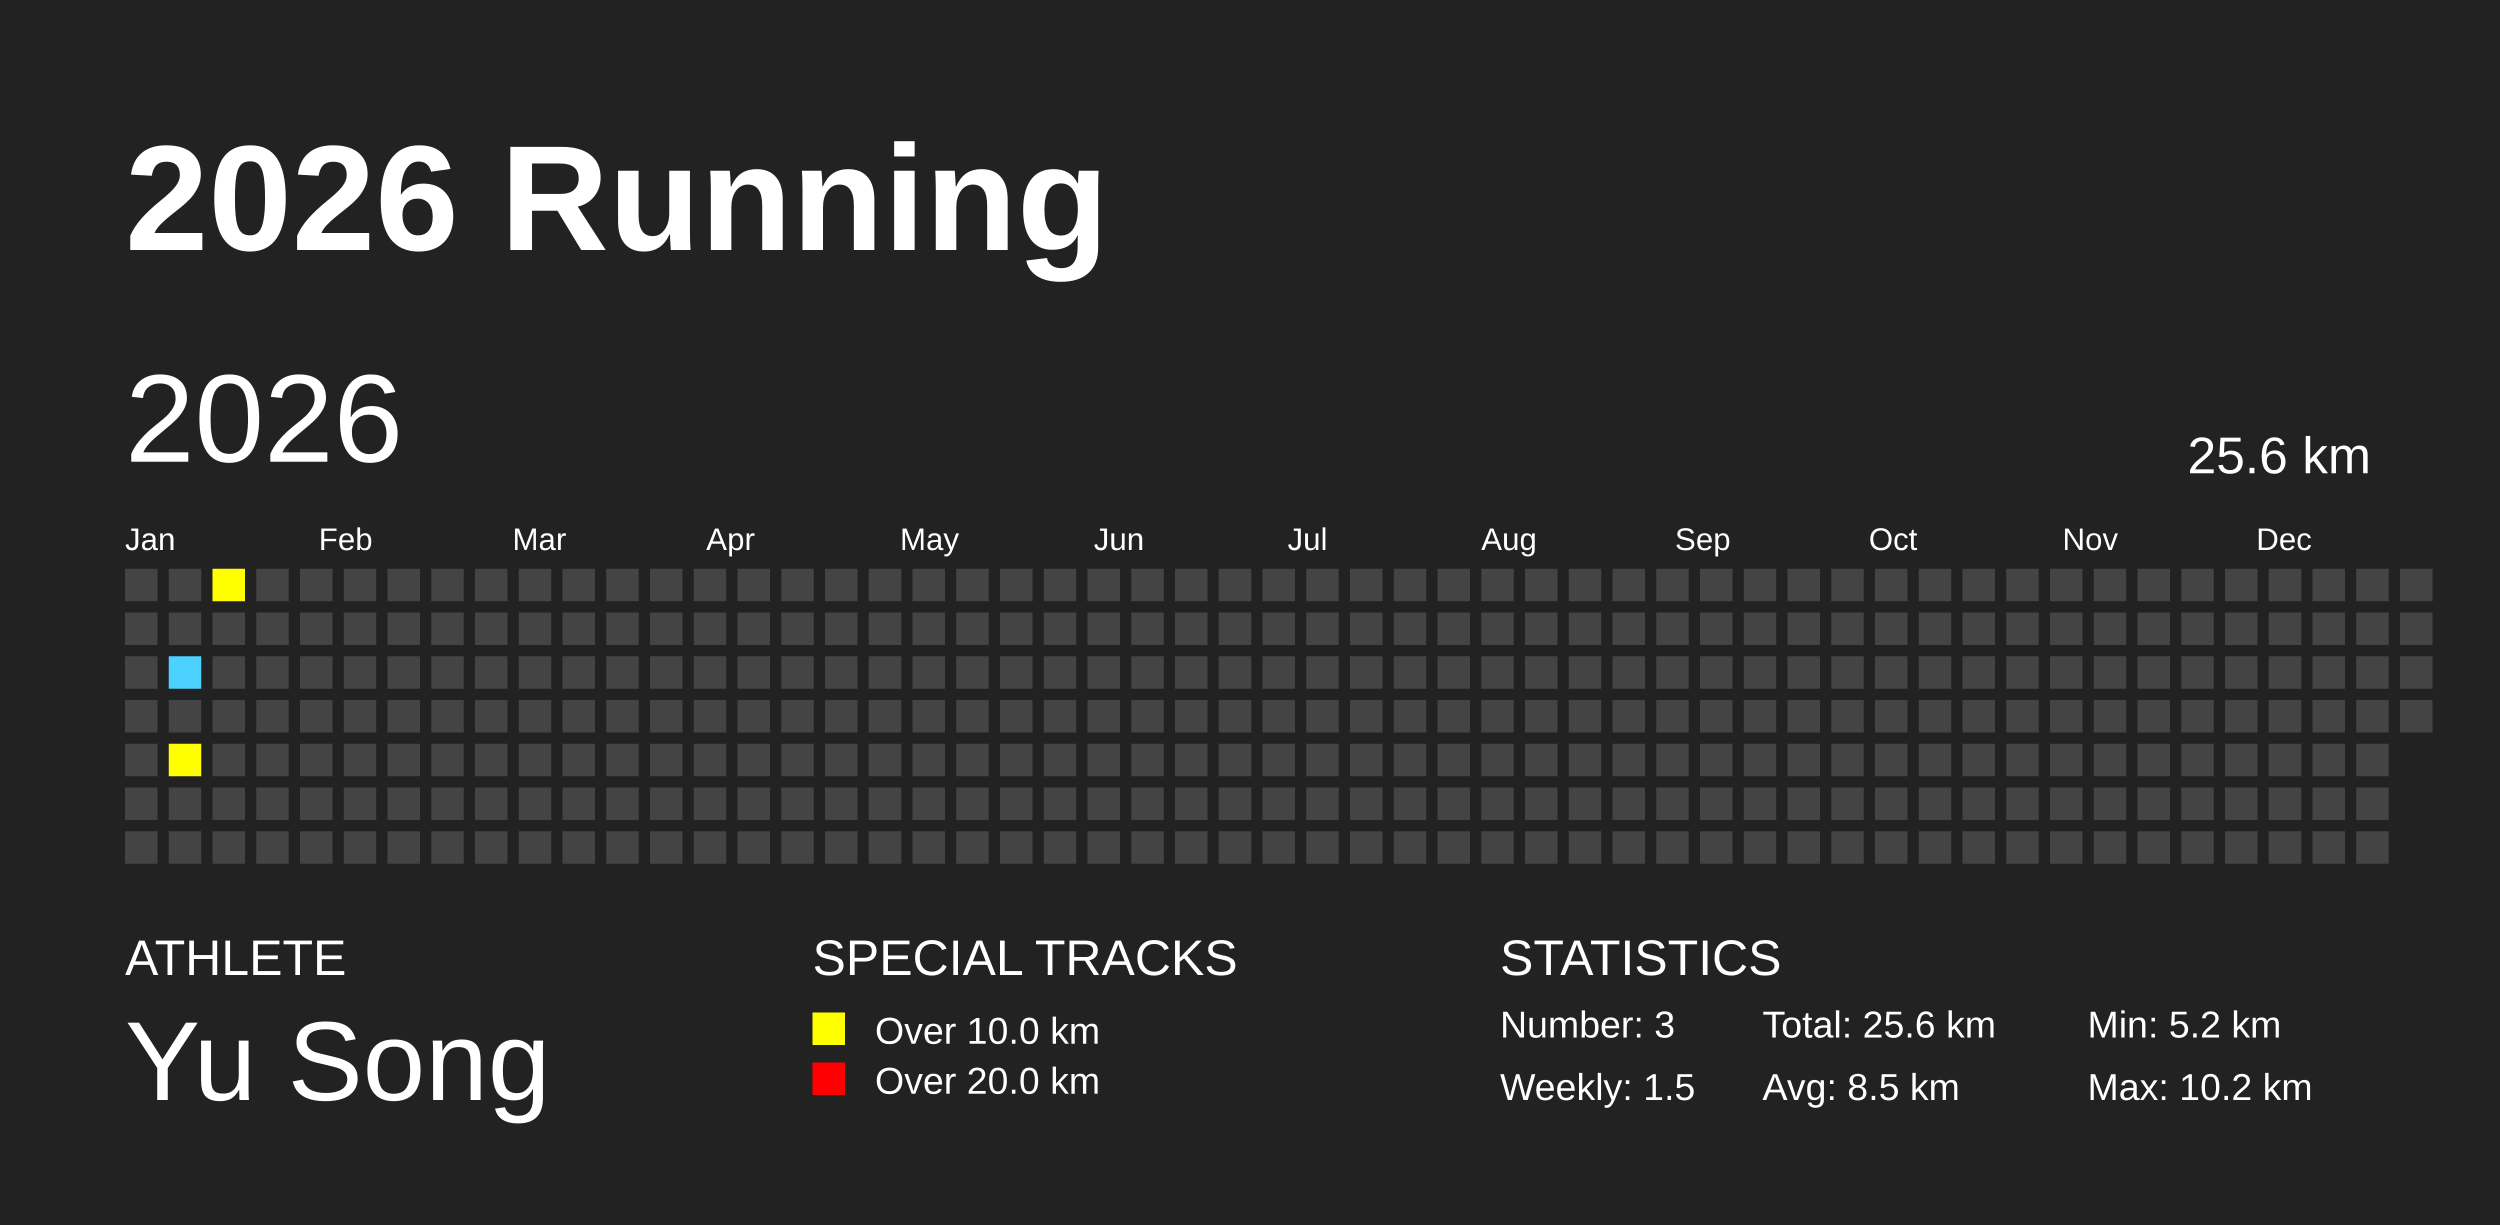
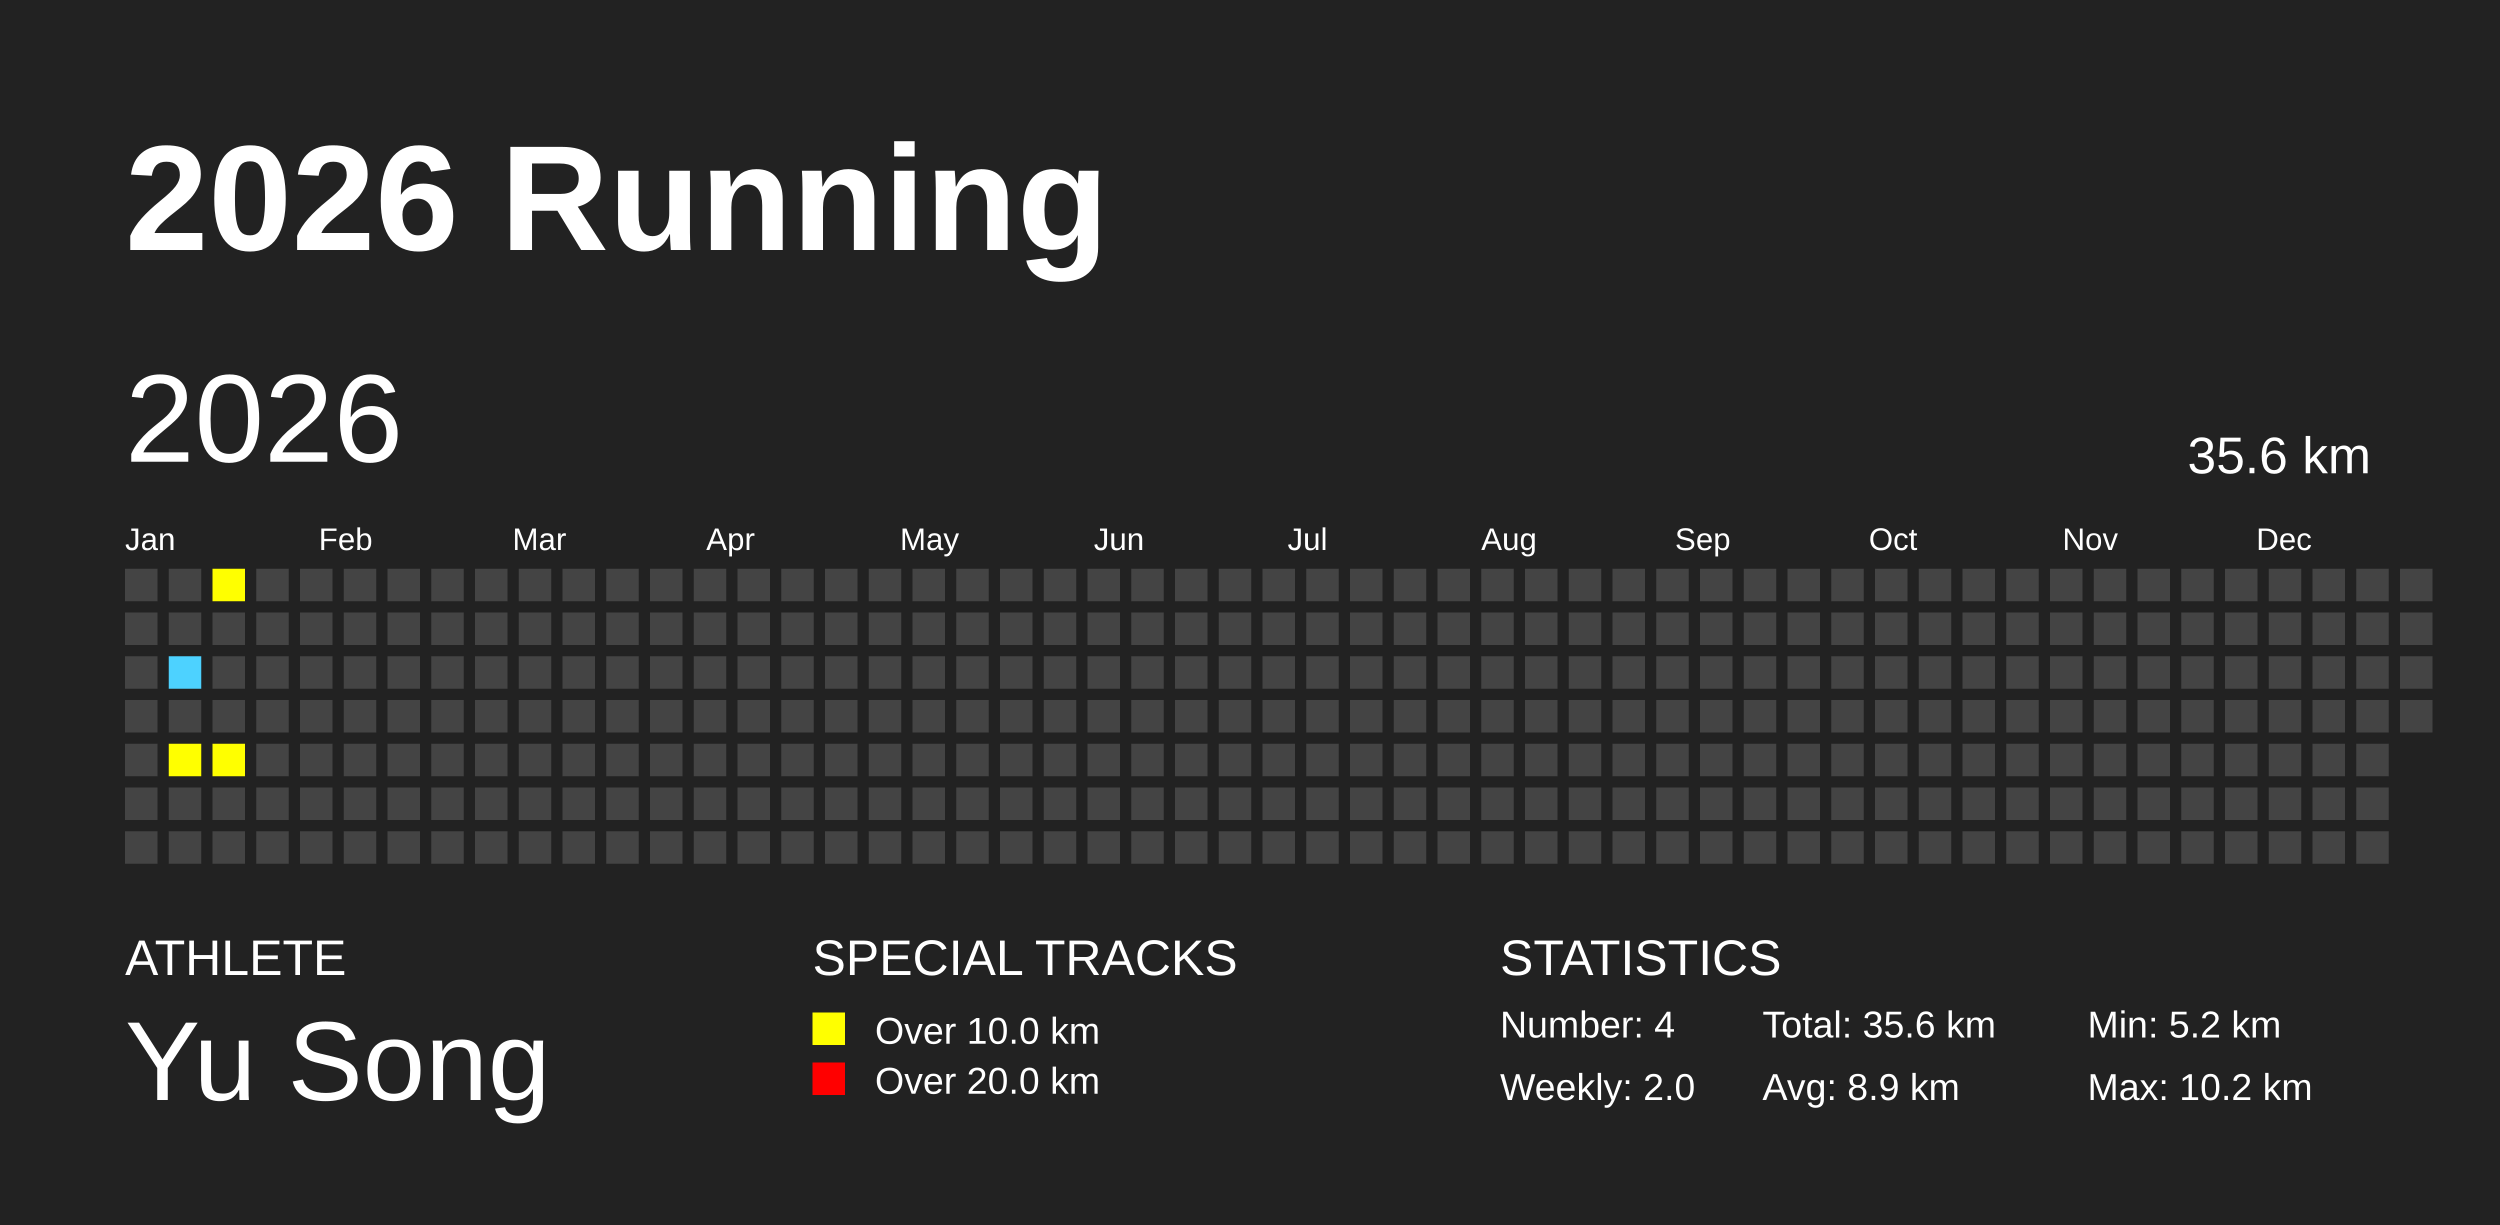
<svg xmlns="http://www.w3.org/2000/svg" baseProfile="full" height="98mm" version="1.1" viewBox="0,0,200,98" width="200mm">
  <defs />
  <rect fill="#222222" height="98" width="200" x="0" y="0" />
  <text fill="#FFFFFF" style="font-size:12px; font-family:Arial; font-weight:bold;" x="10" y="20">2026 Running</text>
  <text fill="#FFFFFF" style="font-size:4px; font-family:Arial" x="10" y="78">ATHLETE</text>
  <text fill="#FFFFFF" style="font-size:9px; font-family:Arial" x="10" y="88">Yu Song</text>
  <text fill="#FFFFFF" style="font-size:4px; font-family:Arial" x="65" y="78">SPECIAL TRACKS</text>
  <rect fill="yellow" height="2.6" width="2.6" x="65" y="81" />
  <text fill="#FFFFFF" style="font-size:3px; font-family:Arial" x="70" y="83.5">Over 10.0 km</text>
  <rect fill="red" height="2.6" width="2.6" x="65" y="85" />
  <text fill="#FFFFFF" style="font-size:3px; font-family:Arial" x="70" y="87.5">Over 20.0 km</text>
  <text fill="#FFFFFF" style="font-size:4px; font-family:Arial" x="120" y="78">STATISTICS</text>
-   <text fill="#FFFFFF" style="font-size:3px; font-family:Arial" x="120" y="83">Number: 3</text>
-   <text fill="#FFFFFF" style="font-size:3px; font-family:Arial" x="120" y="88">Weekly: 1.5</text>
-   <text fill="#FFFFFF" style="font-size:3px; font-family:Arial" x="141" y="83">Total: 25.6 km</text>
-   <text fill="#FFFFFF" style="font-size:3px; font-family:Arial" x="141" y="88">Avg: 8.5 km</text>
+   <text fill="#FFFFFF" style="font-size:3px; font-family:Arial" x="120" y="83">Number: 4</text>
+   <text fill="#FFFFFF" style="font-size:3px; font-family:Arial" x="120" y="88">Weekly: 2.0</text>
+   <text fill="#FFFFFF" style="font-size:3px; font-family:Arial" x="141" y="83">Total: 35.6 km</text>
+   <text fill="#FFFFFF" style="font-size:3px; font-family:Arial" x="141" y="88">Avg: 8.9 km</text>
  <text fill="#FFFFFF" style="font-size:3px; font-family:Arial" x="167" y="83">Min: 5.2 km</text>
  <text fill="#FFFFFF" style="font-size:3px; font-family:Arial" x="167" y="88">Max: 10.2 km</text>
  <text dominant-baseline="hanging" fill="#FFFFFF" style="font-size:10.0px; font-family:Arial;" x="10" y="30">2026</text>
-   <text dominant-baseline="hanging" fill="#FFFFFF" style="font-size:4.125px; font-family:Arial;" x="175" y="35">25.6 km</text>
+   <text dominant-baseline="hanging" fill="#FFFFFF" style="font-size:4.125px; font-family:Arial;" x="175" y="35">35.6 km</text>
  <text fill="#FFFFFF" style="font-size:2.5px; font-family:Arial" x="10.0" y="44">Jan</text>
  <text fill="#FFFFFF" style="font-size:2.5px; font-family:Arial" x="25.5" y="44">Feb</text>
  <text fill="#FFFFFF" style="font-size:2.5px; font-family:Arial" x="41.0" y="44">Mar</text>
  <text fill="#FFFFFF" style="font-size:2.5px; font-family:Arial" x="56.5" y="44">Apr</text>
  <text fill="#FFFFFF" style="font-size:2.5px; font-family:Arial" x="72.0" y="44">May</text>
  <text fill="#FFFFFF" style="font-size:2.5px; font-family:Arial" x="87.5" y="44">Jun</text>
  <text fill="#FFFFFF" style="font-size:2.5px; font-family:Arial" x="103.0" y="44">Jul</text>
  <text fill="#FFFFFF" style="font-size:2.5px; font-family:Arial" x="118.5" y="44">Aug</text>
  <text fill="#FFFFFF" style="font-size:2.5px; font-family:Arial" x="134.0" y="44">Sep</text>
  <text fill="#FFFFFF" style="font-size:2.5px; font-family:Arial" x="149.5" y="44">Oct</text>
  <text fill="#FFFFFF" style="font-size:2.5px; font-family:Arial" x="165.0" y="44">Nov</text>
  <text fill="#FFFFFF" style="font-size:2.5px; font-family:Arial" x="180.5" y="44">Dec</text>
  <rect fill="#444444" height="2.6" width="2.6" x="10.0" y="45.5" />
  <rect fill="#444444" height="2.6" width="2.6" x="10.0" y="49.0" />
  <rect fill="#444444" height="2.6" width="2.6" x="10.0" y="52.5" />
  <rect fill="#444444" height="2.6" width="2.6" x="10.0" y="56.0" />
  <rect fill="#444444" height="2.6" width="2.6" x="10.0" y="59.5" />
  <rect fill="#444444" height="2.6" width="2.6" x="10.0" y="63.0" />
  <rect fill="#444444" height="2.6" width="2.6" x="10.0" y="66.5" />
  <rect fill="#444444" height="2.6" width="2.6" x="13.5" y="45.5" />
  <rect fill="#444444" height="2.6" width="2.6" x="13.5" y="49.0" />
  <rect fill="#4DD2FF" height="2.6" width="2.6" x="13.5" y="52.5" />
  <rect fill="#444444" height="2.6" width="2.6" x="13.5" y="56.0" />
  <rect fill="yellow" height="2.6" width="2.6" x="13.5" y="59.5" />
  <rect fill="#444444" height="2.6" width="2.6" x="13.5" y="63.0" />
  <rect fill="#444444" height="2.6" width="2.6" x="13.5" y="66.5" />
  <rect fill="yellow" height="2.6" width="2.6" x="17.0" y="45.5" />
  <rect fill="#444444" height="2.6" width="2.6" x="17.0" y="49.0" />
  <rect fill="#444444" height="2.6" width="2.6" x="17.0" y="52.5" />
  <rect fill="#444444" height="2.6" width="2.6" x="17.0" y="56.0" />
-   <rect fill="#444444" height="2.6" width="2.6" x="17.0" y="59.5" />
+   <rect fill="yellow" height="2.6" width="2.6" x="17.0" y="59.5" />
  <rect fill="#444444" height="2.6" width="2.6" x="17.0" y="63.0" />
  <rect fill="#444444" height="2.6" width="2.6" x="17.0" y="66.5" />
  <rect fill="#444444" height="2.6" width="2.6" x="20.5" y="45.5" />
  <rect fill="#444444" height="2.6" width="2.6" x="20.5" y="49.0" />
  <rect fill="#444444" height="2.6" width="2.6" x="20.5" y="52.5" />
  <rect fill="#444444" height="2.6" width="2.6" x="20.5" y="56.0" />
  <rect fill="#444444" height="2.6" width="2.6" x="20.5" y="59.5" />
  <rect fill="#444444" height="2.6" width="2.6" x="20.5" y="63.0" />
  <rect fill="#444444" height="2.6" width="2.6" x="20.5" y="66.5" />
  <rect fill="#444444" height="2.6" width="2.6" x="24.0" y="45.5" />
  <rect fill="#444444" height="2.6" width="2.6" x="24.0" y="49.0" />
  <rect fill="#444444" height="2.6" width="2.6" x="24.0" y="52.5" />
  <rect fill="#444444" height="2.6" width="2.6" x="24.0" y="56.0" />
  <rect fill="#444444" height="2.6" width="2.6" x="24.0" y="59.5" />
  <rect fill="#444444" height="2.6" width="2.6" x="24.0" y="63.0" />
  <rect fill="#444444" height="2.6" width="2.6" x="24.0" y="66.5" />
  <rect fill="#444444" height="2.6" width="2.6" x="27.5" y="45.5" />
  <rect fill="#444444" height="2.6" width="2.6" x="27.5" y="49.0" />
  <rect fill="#444444" height="2.6" width="2.6" x="27.5" y="52.5" />
  <rect fill="#444444" height="2.6" width="2.6" x="27.5" y="56.0" />
  <rect fill="#444444" height="2.6" width="2.6" x="27.5" y="59.5" />
  <rect fill="#444444" height="2.6" width="2.6" x="27.5" y="63.0" />
  <rect fill="#444444" height="2.6" width="2.6" x="27.5" y="66.5" />
  <rect fill="#444444" height="2.6" width="2.6" x="31.0" y="45.5" />
  <rect fill="#444444" height="2.6" width="2.6" x="31.0" y="49.0" />
  <rect fill="#444444" height="2.6" width="2.6" x="31.0" y="52.5" />
  <rect fill="#444444" height="2.6" width="2.6" x="31.0" y="56.0" />
  <rect fill="#444444" height="2.6" width="2.6" x="31.0" y="59.5" />
  <rect fill="#444444" height="2.6" width="2.6" x="31.0" y="63.0" />
  <rect fill="#444444" height="2.6" width="2.6" x="31.0" y="66.5" />
  <rect fill="#444444" height="2.6" width="2.6" x="34.5" y="45.5" />
  <rect fill="#444444" height="2.6" width="2.6" x="34.5" y="49.0" />
  <rect fill="#444444" height="2.6" width="2.6" x="34.5" y="52.5" />
  <rect fill="#444444" height="2.6" width="2.6" x="34.5" y="56.0" />
  <rect fill="#444444" height="2.6" width="2.6" x="34.5" y="59.5" />
  <rect fill="#444444" height="2.6" width="2.6" x="34.5" y="63.0" />
  <rect fill="#444444" height="2.6" width="2.6" x="34.5" y="66.5" />
  <rect fill="#444444" height="2.6" width="2.6" x="38.0" y="45.5" />
  <rect fill="#444444" height="2.6" width="2.6" x="38.0" y="49.0" />
  <rect fill="#444444" height="2.6" width="2.6" x="38.0" y="52.5" />
  <rect fill="#444444" height="2.6" width="2.6" x="38.0" y="56.0" />
  <rect fill="#444444" height="2.6" width="2.6" x="38.0" y="59.5" />
  <rect fill="#444444" height="2.6" width="2.6" x="38.0" y="63.0" />
  <rect fill="#444444" height="2.6" width="2.6" x="38.0" y="66.5" />
  <rect fill="#444444" height="2.6" width="2.6" x="41.5" y="45.5" />
  <rect fill="#444444" height="2.6" width="2.6" x="41.5" y="49.0" />
  <rect fill="#444444" height="2.6" width="2.6" x="41.5" y="52.5" />
  <rect fill="#444444" height="2.6" width="2.6" x="41.5" y="56.0" />
  <rect fill="#444444" height="2.6" width="2.6" x="41.5" y="59.5" />
  <rect fill="#444444" height="2.6" width="2.6" x="41.5" y="63.0" />
  <rect fill="#444444" height="2.6" width="2.6" x="41.5" y="66.5" />
  <rect fill="#444444" height="2.6" width="2.6" x="45.0" y="45.5" />
  <rect fill="#444444" height="2.6" width="2.6" x="45.0" y="49.0" />
  <rect fill="#444444" height="2.6" width="2.6" x="45.0" y="52.5" />
  <rect fill="#444444" height="2.6" width="2.6" x="45.0" y="56.0" />
  <rect fill="#444444" height="2.6" width="2.6" x="45.0" y="59.5" />
  <rect fill="#444444" height="2.6" width="2.6" x="45.0" y="63.0" />
  <rect fill="#444444" height="2.6" width="2.6" x="45.0" y="66.5" />
  <rect fill="#444444" height="2.6" width="2.6" x="48.5" y="45.5" />
  <rect fill="#444444" height="2.6" width="2.6" x="48.5" y="49.0" />
  <rect fill="#444444" height="2.6" width="2.6" x="48.5" y="52.5" />
  <rect fill="#444444" height="2.6" width="2.6" x="48.5" y="56.0" />
  <rect fill="#444444" height="2.6" width="2.6" x="48.5" y="59.5" />
  <rect fill="#444444" height="2.6" width="2.6" x="48.5" y="63.0" />
  <rect fill="#444444" height="2.6" width="2.6" x="48.5" y="66.5" />
  <rect fill="#444444" height="2.6" width="2.6" x="52.0" y="45.5" />
  <rect fill="#444444" height="2.6" width="2.6" x="52.0" y="49.0" />
  <rect fill="#444444" height="2.6" width="2.6" x="52.0" y="52.5" />
  <rect fill="#444444" height="2.6" width="2.6" x="52.0" y="56.0" />
  <rect fill="#444444" height="2.6" width="2.6" x="52.0" y="59.5" />
  <rect fill="#444444" height="2.6" width="2.6" x="52.0" y="63.0" />
  <rect fill="#444444" height="2.6" width="2.6" x="52.0" y="66.5" />
  <rect fill="#444444" height="2.6" width="2.6" x="55.5" y="45.5" />
  <rect fill="#444444" height="2.6" width="2.6" x="55.5" y="49.0" />
  <rect fill="#444444" height="2.6" width="2.6" x="55.5" y="52.5" />
  <rect fill="#444444" height="2.6" width="2.6" x="55.5" y="56.0" />
  <rect fill="#444444" height="2.6" width="2.6" x="55.5" y="59.5" />
  <rect fill="#444444" height="2.6" width="2.6" x="55.5" y="63.0" />
  <rect fill="#444444" height="2.6" width="2.6" x="55.5" y="66.5" />
  <rect fill="#444444" height="2.6" width="2.6" x="59.0" y="45.5" />
  <rect fill="#444444" height="2.6" width="2.6" x="59.0" y="49.0" />
  <rect fill="#444444" height="2.6" width="2.6" x="59.0" y="52.5" />
  <rect fill="#444444" height="2.6" width="2.6" x="59.0" y="56.0" />
  <rect fill="#444444" height="2.6" width="2.6" x="59.0" y="59.5" />
  <rect fill="#444444" height="2.6" width="2.6" x="59.0" y="63.0" />
  <rect fill="#444444" height="2.6" width="2.6" x="59.0" y="66.5" />
  <rect fill="#444444" height="2.6" width="2.6" x="62.5" y="45.5" />
  <rect fill="#444444" height="2.6" width="2.6" x="62.5" y="49.0" />
  <rect fill="#444444" height="2.6" width="2.6" x="62.5" y="52.5" />
  <rect fill="#444444" height="2.6" width="2.6" x="62.5" y="56.0" />
  <rect fill="#444444" height="2.6" width="2.6" x="62.5" y="59.5" />
  <rect fill="#444444" height="2.6" width="2.6" x="62.5" y="63.0" />
  <rect fill="#444444" height="2.6" width="2.6" x="62.5" y="66.5" />
  <rect fill="#444444" height="2.6" width="2.6" x="66.0" y="45.5" />
  <rect fill="#444444" height="2.6" width="2.6" x="66.0" y="49.0" />
  <rect fill="#444444" height="2.6" width="2.6" x="66.0" y="52.5" />
  <rect fill="#444444" height="2.6" width="2.6" x="66.0" y="56.0" />
  <rect fill="#444444" height="2.6" width="2.6" x="66.0" y="59.5" />
  <rect fill="#444444" height="2.6" width="2.6" x="66.0" y="63.0" />
  <rect fill="#444444" height="2.6" width="2.6" x="66.0" y="66.5" />
  <rect fill="#444444" height="2.6" width="2.6" x="69.5" y="45.5" />
  <rect fill="#444444" height="2.6" width="2.6" x="69.5" y="49.0" />
  <rect fill="#444444" height="2.6" width="2.6" x="69.5" y="52.5" />
  <rect fill="#444444" height="2.6" width="2.6" x="69.5" y="56.0" />
  <rect fill="#444444" height="2.6" width="2.6" x="69.5" y="59.5" />
  <rect fill="#444444" height="2.6" width="2.6" x="69.5" y="63.0" />
  <rect fill="#444444" height="2.6" width="2.6" x="69.5" y="66.5" />
  <rect fill="#444444" height="2.6" width="2.6" x="73.0" y="45.5" />
  <rect fill="#444444" height="2.6" width="2.6" x="73.0" y="49.0" />
  <rect fill="#444444" height="2.6" width="2.6" x="73.0" y="52.5" />
  <rect fill="#444444" height="2.6" width="2.6" x="73.0" y="56.0" />
  <rect fill="#444444" height="2.6" width="2.6" x="73.0" y="59.5" />
  <rect fill="#444444" height="2.6" width="2.6" x="73.0" y="63.0" />
  <rect fill="#444444" height="2.6" width="2.6" x="73.0" y="66.5" />
  <rect fill="#444444" height="2.6" width="2.6" x="76.5" y="45.5" />
  <rect fill="#444444" height="2.6" width="2.6" x="76.5" y="49.0" />
  <rect fill="#444444" height="2.6" width="2.6" x="76.5" y="52.5" />
  <rect fill="#444444" height="2.6" width="2.6" x="76.5" y="56.0" />
  <rect fill="#444444" height="2.6" width="2.6" x="76.5" y="59.5" />
  <rect fill="#444444" height="2.6" width="2.6" x="76.5" y="63.0" />
  <rect fill="#444444" height="2.6" width="2.6" x="76.5" y="66.5" />
  <rect fill="#444444" height="2.6" width="2.6" x="80.0" y="45.5" />
  <rect fill="#444444" height="2.6" width="2.6" x="80.0" y="49.0" />
  <rect fill="#444444" height="2.6" width="2.6" x="80.0" y="52.5" />
  <rect fill="#444444" height="2.6" width="2.6" x="80.0" y="56.0" />
  <rect fill="#444444" height="2.6" width="2.6" x="80.0" y="59.5" />
  <rect fill="#444444" height="2.6" width="2.6" x="80.0" y="63.0" />
  <rect fill="#444444" height="2.6" width="2.6" x="80.0" y="66.5" />
  <rect fill="#444444" height="2.6" width="2.6" x="83.5" y="45.5" />
  <rect fill="#444444" height="2.6" width="2.6" x="83.5" y="49.0" />
  <rect fill="#444444" height="2.6" width="2.6" x="83.5" y="52.5" />
  <rect fill="#444444" height="2.6" width="2.6" x="83.5" y="56.0" />
  <rect fill="#444444" height="2.6" width="2.6" x="83.5" y="59.5" />
  <rect fill="#444444" height="2.6" width="2.6" x="83.5" y="63.0" />
  <rect fill="#444444" height="2.6" width="2.6" x="83.5" y="66.5" />
  <rect fill="#444444" height="2.6" width="2.6" x="87.0" y="45.5" />
  <rect fill="#444444" height="2.6" width="2.6" x="87.0" y="49.0" />
  <rect fill="#444444" height="2.6" width="2.6" x="87.0" y="52.5" />
  <rect fill="#444444" height="2.6" width="2.6" x="87.0" y="56.0" />
  <rect fill="#444444" height="2.6" width="2.6" x="87.0" y="59.5" />
  <rect fill="#444444" height="2.6" width="2.6" x="87.0" y="63.0" />
  <rect fill="#444444" height="2.6" width="2.6" x="87.0" y="66.5" />
  <rect fill="#444444" height="2.6" width="2.6" x="90.5" y="45.5" />
  <rect fill="#444444" height="2.6" width="2.6" x="90.5" y="49.0" />
  <rect fill="#444444" height="2.6" width="2.6" x="90.5" y="52.5" />
  <rect fill="#444444" height="2.6" width="2.6" x="90.5" y="56.0" />
  <rect fill="#444444" height="2.6" width="2.6" x="90.5" y="59.5" />
  <rect fill="#444444" height="2.6" width="2.6" x="90.5" y="63.0" />
  <rect fill="#444444" height="2.6" width="2.6" x="90.5" y="66.5" />
  <rect fill="#444444" height="2.6" width="2.6" x="94.0" y="45.5" />
  <rect fill="#444444" height="2.6" width="2.6" x="94.0" y="49.0" />
  <rect fill="#444444" height="2.6" width="2.6" x="94.0" y="52.5" />
  <rect fill="#444444" height="2.6" width="2.6" x="94.0" y="56.0" />
  <rect fill="#444444" height="2.6" width="2.6" x="94.0" y="59.5" />
  <rect fill="#444444" height="2.6" width="2.6" x="94.0" y="63.0" />
  <rect fill="#444444" height="2.6" width="2.6" x="94.0" y="66.5" />
  <rect fill="#444444" height="2.6" width="2.6" x="97.5" y="45.5" />
  <rect fill="#444444" height="2.6" width="2.6" x="97.5" y="49.0" />
  <rect fill="#444444" height="2.6" width="2.6" x="97.5" y="52.5" />
  <rect fill="#444444" height="2.6" width="2.6" x="97.5" y="56.0" />
  <rect fill="#444444" height="2.6" width="2.6" x="97.5" y="59.5" />
  <rect fill="#444444" height="2.6" width="2.6" x="97.5" y="63.0" />
  <rect fill="#444444" height="2.6" width="2.6" x="97.5" y="66.5" />
  <rect fill="#444444" height="2.6" width="2.6" x="101.0" y="45.5" />
  <rect fill="#444444" height="2.6" width="2.6" x="101.0" y="49.0" />
  <rect fill="#444444" height="2.6" width="2.6" x="101.0" y="52.5" />
  <rect fill="#444444" height="2.6" width="2.6" x="101.0" y="56.0" />
  <rect fill="#444444" height="2.6" width="2.6" x="101.0" y="59.5" />
  <rect fill="#444444" height="2.6" width="2.6" x="101.0" y="63.0" />
  <rect fill="#444444" height="2.6" width="2.6" x="101.0" y="66.5" />
  <rect fill="#444444" height="2.6" width="2.6" x="104.5" y="45.5" />
  <rect fill="#444444" height="2.6" width="2.6" x="104.5" y="49.0" />
  <rect fill="#444444" height="2.6" width="2.6" x="104.5" y="52.5" />
  <rect fill="#444444" height="2.6" width="2.6" x="104.5" y="56.0" />
  <rect fill="#444444" height="2.6" width="2.6" x="104.5" y="59.5" />
  <rect fill="#444444" height="2.6" width="2.6" x="104.5" y="63.0" />
  <rect fill="#444444" height="2.6" width="2.6" x="104.5" y="66.5" />
  <rect fill="#444444" height="2.6" width="2.6" x="108.0" y="45.5" />
  <rect fill="#444444" height="2.6" width="2.6" x="108.0" y="49.0" />
  <rect fill="#444444" height="2.6" width="2.6" x="108.0" y="52.5" />
  <rect fill="#444444" height="2.6" width="2.6" x="108.0" y="56.0" />
  <rect fill="#444444" height="2.6" width="2.6" x="108.0" y="59.5" />
  <rect fill="#444444" height="2.6" width="2.6" x="108.0" y="63.0" />
  <rect fill="#444444" height="2.6" width="2.6" x="108.0" y="66.5" />
  <rect fill="#444444" height="2.6" width="2.6" x="111.5" y="45.5" />
  <rect fill="#444444" height="2.6" width="2.6" x="111.5" y="49.0" />
  <rect fill="#444444" height="2.6" width="2.6" x="111.5" y="52.5" />
  <rect fill="#444444" height="2.6" width="2.6" x="111.5" y="56.0" />
  <rect fill="#444444" height="2.6" width="2.6" x="111.5" y="59.5" />
  <rect fill="#444444" height="2.6" width="2.6" x="111.5" y="63.0" />
  <rect fill="#444444" height="2.6" width="2.6" x="111.5" y="66.5" />
  <rect fill="#444444" height="2.6" width="2.6" x="115.0" y="45.5" />
  <rect fill="#444444" height="2.6" width="2.6" x="115.0" y="49.0" />
  <rect fill="#444444" height="2.6" width="2.6" x="115.0" y="52.5" />
  <rect fill="#444444" height="2.6" width="2.6" x="115.0" y="56.0" />
  <rect fill="#444444" height="2.6" width="2.6" x="115.0" y="59.5" />
  <rect fill="#444444" height="2.6" width="2.6" x="115.0" y="63.0" />
  <rect fill="#444444" height="2.6" width="2.6" x="115.0" y="66.5" />
  <rect fill="#444444" height="2.6" width="2.6" x="118.5" y="45.5" />
  <rect fill="#444444" height="2.6" width="2.6" x="118.5" y="49.0" />
  <rect fill="#444444" height="2.6" width="2.6" x="118.5" y="52.5" />
  <rect fill="#444444" height="2.6" width="2.6" x="118.5" y="56.0" />
  <rect fill="#444444" height="2.6" width="2.6" x="118.5" y="59.5" />
  <rect fill="#444444" height="2.6" width="2.6" x="118.5" y="63.0" />
  <rect fill="#444444" height="2.6" width="2.6" x="118.5" y="66.5" />
  <rect fill="#444444" height="2.6" width="2.6" x="122.0" y="45.5" />
  <rect fill="#444444" height="2.6" width="2.6" x="122.0" y="49.0" />
  <rect fill="#444444" height="2.6" width="2.6" x="122.0" y="52.5" />
  <rect fill="#444444" height="2.6" width="2.6" x="122.0" y="56.0" />
  <rect fill="#444444" height="2.6" width="2.6" x="122.0" y="59.5" />
  <rect fill="#444444" height="2.6" width="2.6" x="122.0" y="63.0" />
  <rect fill="#444444" height="2.6" width="2.6" x="122.0" y="66.5" />
  <rect fill="#444444" height="2.6" width="2.6" x="125.5" y="45.5" />
  <rect fill="#444444" height="2.6" width="2.6" x="125.5" y="49.0" />
  <rect fill="#444444" height="2.6" width="2.6" x="125.5" y="52.5" />
  <rect fill="#444444" height="2.6" width="2.6" x="125.5" y="56.0" />
  <rect fill="#444444" height="2.6" width="2.6" x="125.5" y="59.5" />
  <rect fill="#444444" height="2.6" width="2.6" x="125.5" y="63.0" />
  <rect fill="#444444" height="2.6" width="2.6" x="125.5" y="66.5" />
  <rect fill="#444444" height="2.6" width="2.6" x="129.0" y="45.5" />
  <rect fill="#444444" height="2.6" width="2.6" x="129.0" y="49.0" />
  <rect fill="#444444" height="2.6" width="2.6" x="129.0" y="52.5" />
  <rect fill="#444444" height="2.6" width="2.6" x="129.0" y="56.0" />
  <rect fill="#444444" height="2.6" width="2.6" x="129.0" y="59.5" />
  <rect fill="#444444" height="2.6" width="2.6" x="129.0" y="63.0" />
  <rect fill="#444444" height="2.6" width="2.6" x="129.0" y="66.5" />
  <rect fill="#444444" height="2.6" width="2.6" x="132.5" y="45.5" />
  <rect fill="#444444" height="2.6" width="2.6" x="132.5" y="49.0" />
  <rect fill="#444444" height="2.6" width="2.6" x="132.5" y="52.5" />
  <rect fill="#444444" height="2.6" width="2.6" x="132.5" y="56.0" />
  <rect fill="#444444" height="2.6" width="2.6" x="132.5" y="59.5" />
  <rect fill="#444444" height="2.6" width="2.6" x="132.5" y="63.0" />
  <rect fill="#444444" height="2.6" width="2.6" x="132.5" y="66.5" />
  <rect fill="#444444" height="2.6" width="2.6" x="136.0" y="45.5" />
  <rect fill="#444444" height="2.6" width="2.6" x="136.0" y="49.0" />
  <rect fill="#444444" height="2.6" width="2.6" x="136.0" y="52.5" />
  <rect fill="#444444" height="2.6" width="2.6" x="136.0" y="56.0" />
  <rect fill="#444444" height="2.6" width="2.6" x="136.0" y="59.5" />
  <rect fill="#444444" height="2.6" width="2.6" x="136.0" y="63.0" />
  <rect fill="#444444" height="2.6" width="2.6" x="136.0" y="66.5" />
  <rect fill="#444444" height="2.6" width="2.6" x="139.5" y="45.5" />
  <rect fill="#444444" height="2.6" width="2.6" x="139.5" y="49.0" />
  <rect fill="#444444" height="2.6" width="2.6" x="139.5" y="52.5" />
  <rect fill="#444444" height="2.6" width="2.6" x="139.5" y="56.0" />
  <rect fill="#444444" height="2.6" width="2.6" x="139.5" y="59.5" />
  <rect fill="#444444" height="2.6" width="2.6" x="139.5" y="63.0" />
  <rect fill="#444444" height="2.6" width="2.6" x="139.5" y="66.5" />
  <rect fill="#444444" height="2.6" width="2.6" x="143.0" y="45.5" />
  <rect fill="#444444" height="2.6" width="2.6" x="143.0" y="49.0" />
  <rect fill="#444444" height="2.6" width="2.6" x="143.0" y="52.5" />
  <rect fill="#444444" height="2.6" width="2.6" x="143.0" y="56.0" />
  <rect fill="#444444" height="2.6" width="2.6" x="143.0" y="59.5" />
  <rect fill="#444444" height="2.6" width="2.6" x="143.0" y="63.0" />
  <rect fill="#444444" height="2.6" width="2.6" x="143.0" y="66.5" />
  <rect fill="#444444" height="2.6" width="2.6" x="146.5" y="45.5" />
  <rect fill="#444444" height="2.6" width="2.6" x="146.5" y="49.0" />
  <rect fill="#444444" height="2.6" width="2.6" x="146.5" y="52.5" />
  <rect fill="#444444" height="2.6" width="2.6" x="146.5" y="56.0" />
  <rect fill="#444444" height="2.6" width="2.6" x="146.5" y="59.5" />
  <rect fill="#444444" height="2.6" width="2.6" x="146.5" y="63.0" />
  <rect fill="#444444" height="2.6" width="2.6" x="146.5" y="66.5" />
  <rect fill="#444444" height="2.6" width="2.6" x="150.0" y="45.5" />
  <rect fill="#444444" height="2.6" width="2.6" x="150.0" y="49.0" />
  <rect fill="#444444" height="2.6" width="2.6" x="150.0" y="52.5" />
  <rect fill="#444444" height="2.6" width="2.6" x="150.0" y="56.0" />
  <rect fill="#444444" height="2.6" width="2.6" x="150.0" y="59.5" />
  <rect fill="#444444" height="2.6" width="2.6" x="150.0" y="63.0" />
  <rect fill="#444444" height="2.6" width="2.6" x="150.0" y="66.5" />
  <rect fill="#444444" height="2.6" width="2.6" x="153.5" y="45.5" />
  <rect fill="#444444" height="2.6" width="2.6" x="153.5" y="49.0" />
  <rect fill="#444444" height="2.6" width="2.6" x="153.5" y="52.5" />
  <rect fill="#444444" height="2.6" width="2.6" x="153.5" y="56.0" />
  <rect fill="#444444" height="2.6" width="2.6" x="153.5" y="59.5" />
  <rect fill="#444444" height="2.6" width="2.6" x="153.5" y="63.0" />
  <rect fill="#444444" height="2.6" width="2.6" x="153.5" y="66.5" />
  <rect fill="#444444" height="2.6" width="2.6" x="157.0" y="45.5" />
  <rect fill="#444444" height="2.6" width="2.6" x="157.0" y="49.0" />
  <rect fill="#444444" height="2.6" width="2.6" x="157.0" y="52.5" />
  <rect fill="#444444" height="2.6" width="2.6" x="157.0" y="56.0" />
  <rect fill="#444444" height="2.6" width="2.6" x="157.0" y="59.5" />
  <rect fill="#444444" height="2.6" width="2.6" x="157.0" y="63.0" />
  <rect fill="#444444" height="2.6" width="2.6" x="157.0" y="66.5" />
  <rect fill="#444444" height="2.6" width="2.6" x="160.5" y="45.5" />
  <rect fill="#444444" height="2.6" width="2.6" x="160.5" y="49.0" />
  <rect fill="#444444" height="2.6" width="2.6" x="160.5" y="52.5" />
  <rect fill="#444444" height="2.6" width="2.6" x="160.5" y="56.0" />
  <rect fill="#444444" height="2.6" width="2.6" x="160.5" y="59.5" />
  <rect fill="#444444" height="2.6" width="2.6" x="160.5" y="63.0" />
  <rect fill="#444444" height="2.6" width="2.6" x="160.5" y="66.5" />
  <rect fill="#444444" height="2.6" width="2.6" x="164.0" y="45.5" />
  <rect fill="#444444" height="2.6" width="2.6" x="164.0" y="49.0" />
  <rect fill="#444444" height="2.6" width="2.6" x="164.0" y="52.5" />
  <rect fill="#444444" height="2.6" width="2.6" x="164.0" y="56.0" />
  <rect fill="#444444" height="2.6" width="2.6" x="164.0" y="59.5" />
  <rect fill="#444444" height="2.6" width="2.6" x="164.0" y="63.0" />
  <rect fill="#444444" height="2.6" width="2.6" x="164.0" y="66.5" />
  <rect fill="#444444" height="2.6" width="2.6" x="167.5" y="45.5" />
  <rect fill="#444444" height="2.6" width="2.6" x="167.5" y="49.0" />
  <rect fill="#444444" height="2.6" width="2.6" x="167.5" y="52.5" />
  <rect fill="#444444" height="2.6" width="2.6" x="167.5" y="56.0" />
  <rect fill="#444444" height="2.6" width="2.6" x="167.5" y="59.5" />
  <rect fill="#444444" height="2.6" width="2.6" x="167.5" y="63.0" />
  <rect fill="#444444" height="2.6" width="2.6" x="167.5" y="66.5" />
  <rect fill="#444444" height="2.6" width="2.6" x="171.0" y="45.5" />
  <rect fill="#444444" height="2.6" width="2.6" x="171.0" y="49.0" />
  <rect fill="#444444" height="2.6" width="2.6" x="171.0" y="52.5" />
  <rect fill="#444444" height="2.6" width="2.6" x="171.0" y="56.0" />
  <rect fill="#444444" height="2.6" width="2.6" x="171.0" y="59.5" />
  <rect fill="#444444" height="2.6" width="2.6" x="171.0" y="63.0" />
  <rect fill="#444444" height="2.6" width="2.6" x="171.0" y="66.5" />
  <rect fill="#444444" height="2.6" width="2.6" x="174.5" y="45.5" />
  <rect fill="#444444" height="2.6" width="2.6" x="174.5" y="49.0" />
  <rect fill="#444444" height="2.6" width="2.6" x="174.5" y="52.5" />
  <rect fill="#444444" height="2.6" width="2.6" x="174.5" y="56.0" />
  <rect fill="#444444" height="2.6" width="2.6" x="174.5" y="59.5" />
  <rect fill="#444444" height="2.6" width="2.6" x="174.5" y="63.0" />
  <rect fill="#444444" height="2.6" width="2.6" x="174.5" y="66.5" />
  <rect fill="#444444" height="2.6" width="2.6" x="178.0" y="45.5" />
  <rect fill="#444444" height="2.6" width="2.6" x="178.0" y="49.0" />
  <rect fill="#444444" height="2.6" width="2.6" x="178.0" y="52.5" />
  <rect fill="#444444" height="2.6" width="2.6" x="178.0" y="56.0" />
  <rect fill="#444444" height="2.6" width="2.6" x="178.0" y="59.5" />
  <rect fill="#444444" height="2.6" width="2.6" x="178.0" y="63.0" />
  <rect fill="#444444" height="2.6" width="2.6" x="178.0" y="66.5" />
  <rect fill="#444444" height="2.6" width="2.6" x="181.5" y="45.5" />
  <rect fill="#444444" height="2.6" width="2.6" x="181.5" y="49.0" />
  <rect fill="#444444" height="2.6" width="2.6" x="181.5" y="52.5" />
  <rect fill="#444444" height="2.6" width="2.6" x="181.5" y="56.0" />
  <rect fill="#444444" height="2.6" width="2.6" x="181.5" y="59.5" />
  <rect fill="#444444" height="2.6" width="2.6" x="181.5" y="63.0" />
  <rect fill="#444444" height="2.6" width="2.6" x="181.5" y="66.5" />
  <rect fill="#444444" height="2.6" width="2.6" x="185.0" y="45.5" />
  <rect fill="#444444" height="2.6" width="2.6" x="185.0" y="49.0" />
  <rect fill="#444444" height="2.6" width="2.6" x="185.0" y="52.5" />
  <rect fill="#444444" height="2.6" width="2.6" x="185.0" y="56.0" />
  <rect fill="#444444" height="2.6" width="2.6" x="185.0" y="59.5" />
  <rect fill="#444444" height="2.6" width="2.6" x="185.0" y="63.0" />
  <rect fill="#444444" height="2.6" width="2.6" x="185.0" y="66.5" />
  <rect fill="#444444" height="2.6" width="2.6" x="188.5" y="45.5" />
  <rect fill="#444444" height="2.6" width="2.6" x="188.5" y="49.0" />
  <rect fill="#444444" height="2.6" width="2.6" x="188.5" y="52.5" />
  <rect fill="#444444" height="2.6" width="2.6" x="188.5" y="56.0" />
  <rect fill="#444444" height="2.6" width="2.6" x="188.5" y="59.5" />
  <rect fill="#444444" height="2.6" width="2.6" x="188.5" y="63.0" />
  <rect fill="#444444" height="2.6" width="2.6" x="188.5" y="66.5" />
  <rect fill="#444444" height="2.6" width="2.6" x="192.0" y="45.5" />
  <rect fill="#444444" height="2.6" width="2.6" x="192.0" y="49.0" />
  <rect fill="#444444" height="2.6" width="2.6" x="192.0" y="52.5" />
  <rect fill="#444444" height="2.6" width="2.6" x="192.0" y="56.0" />
</svg>
